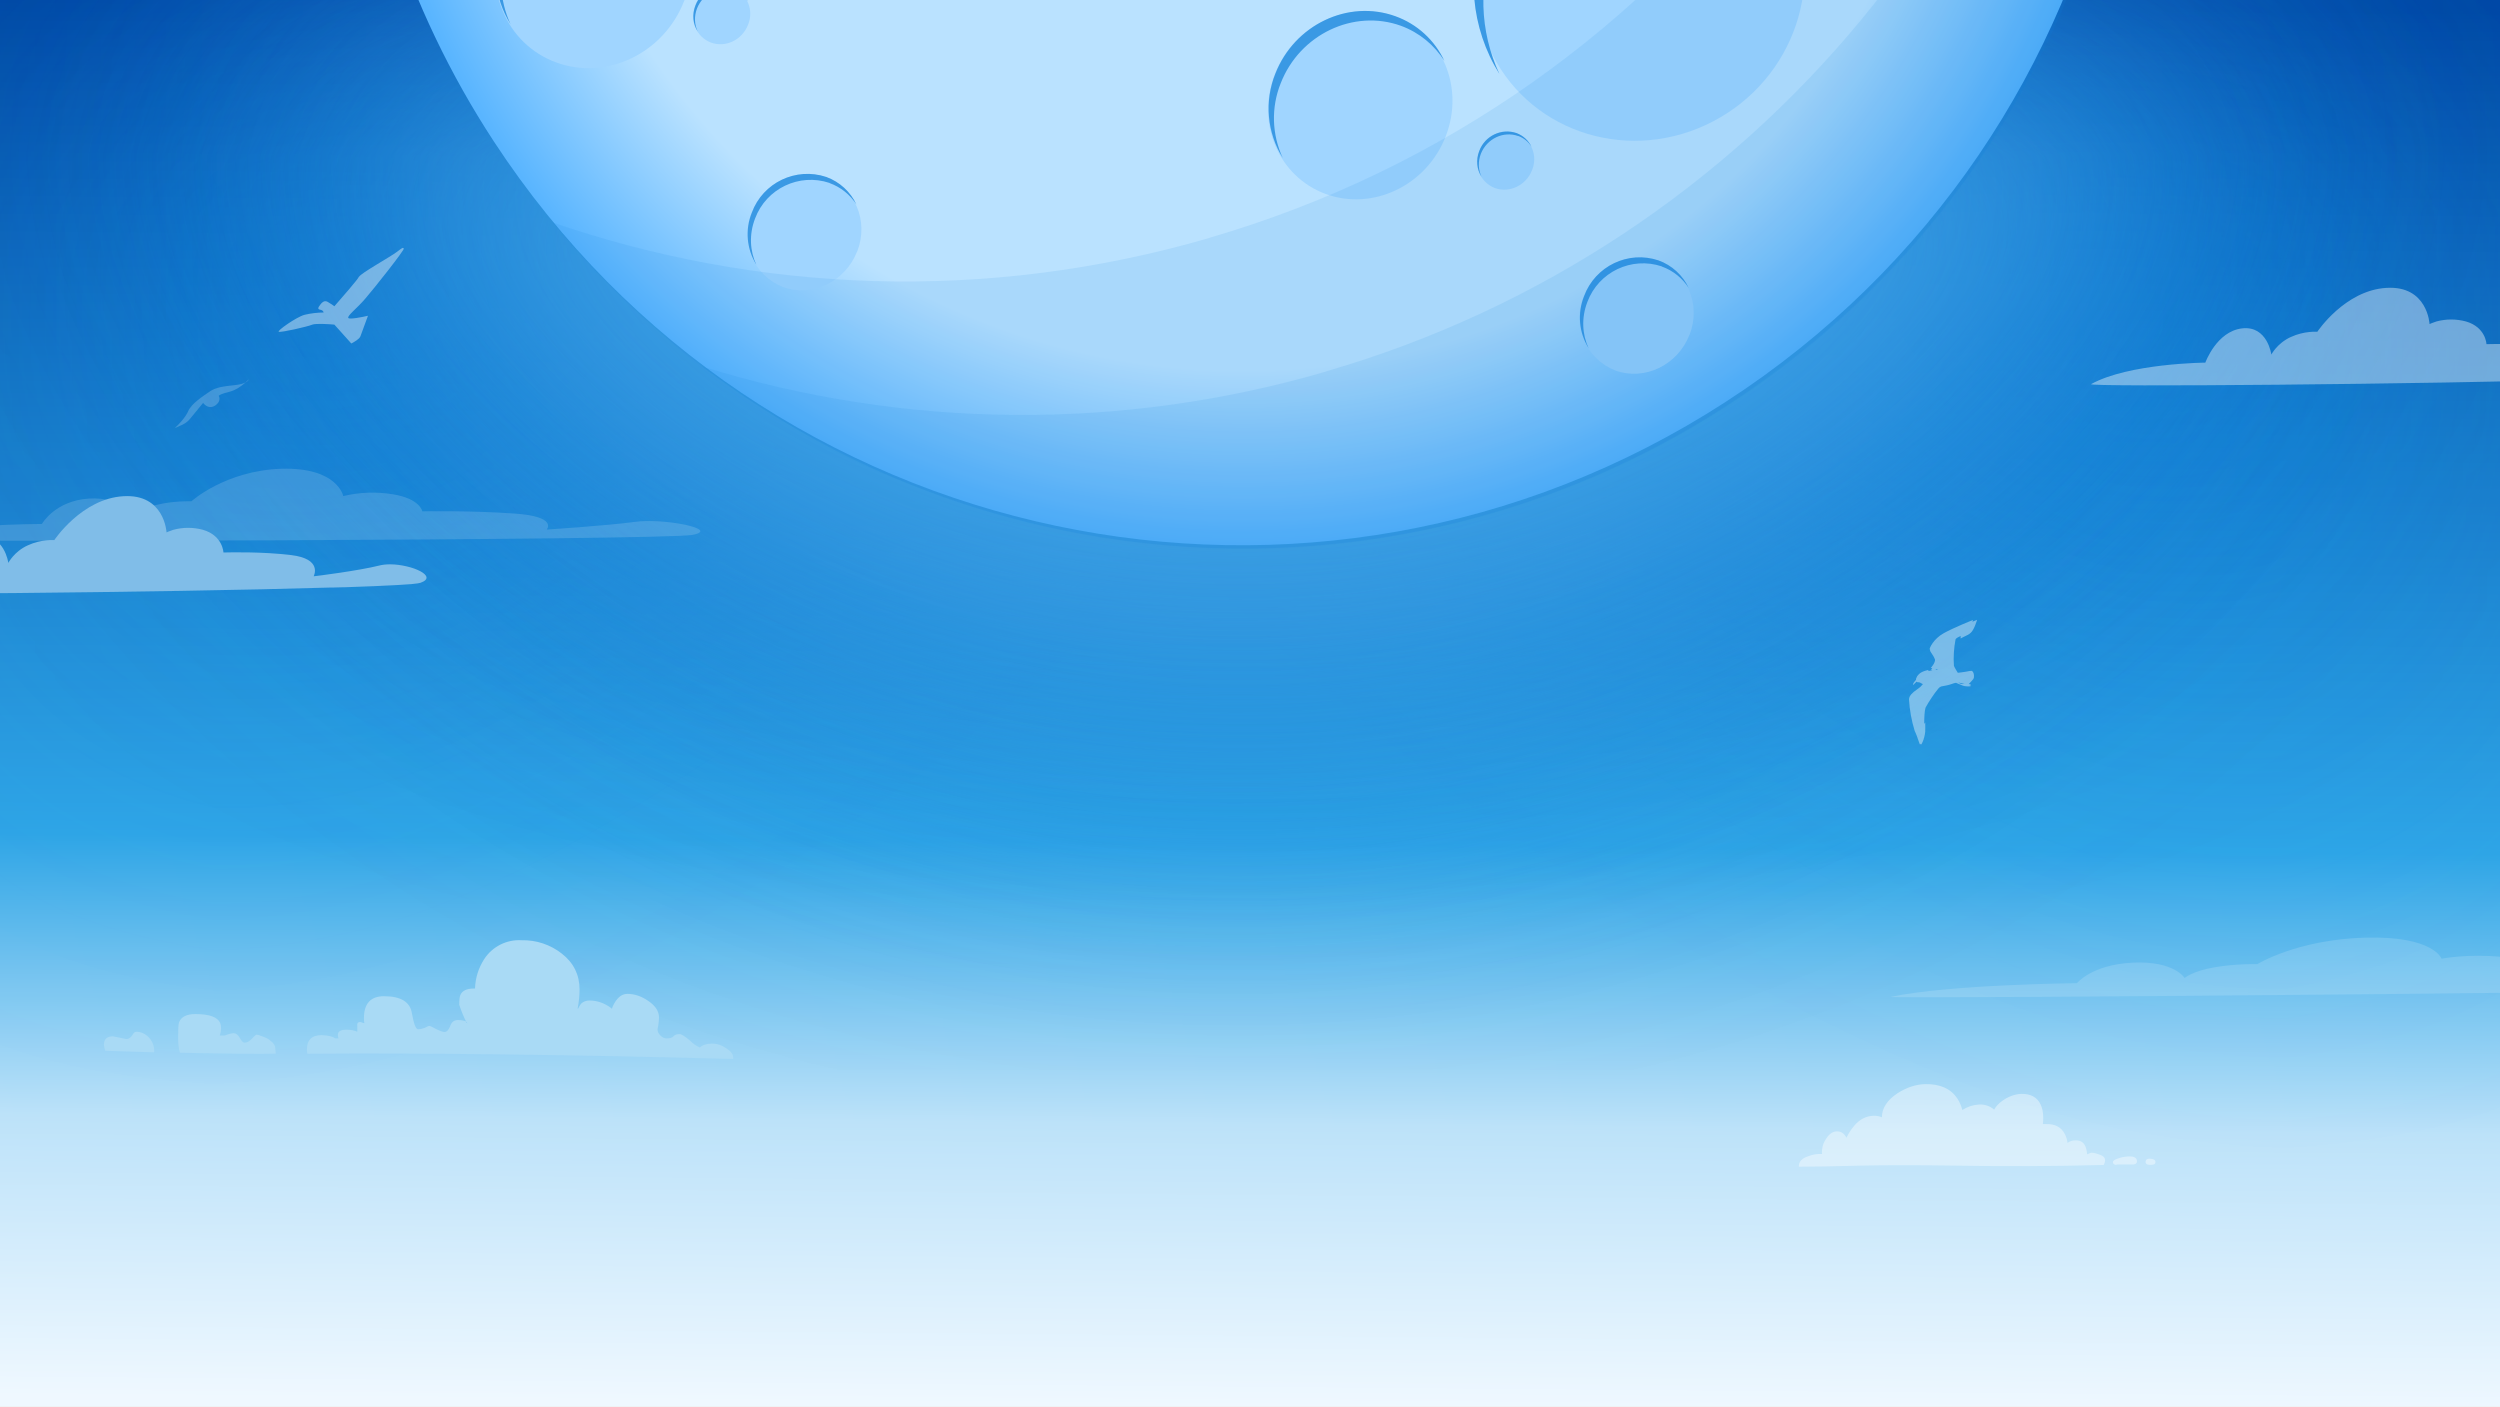
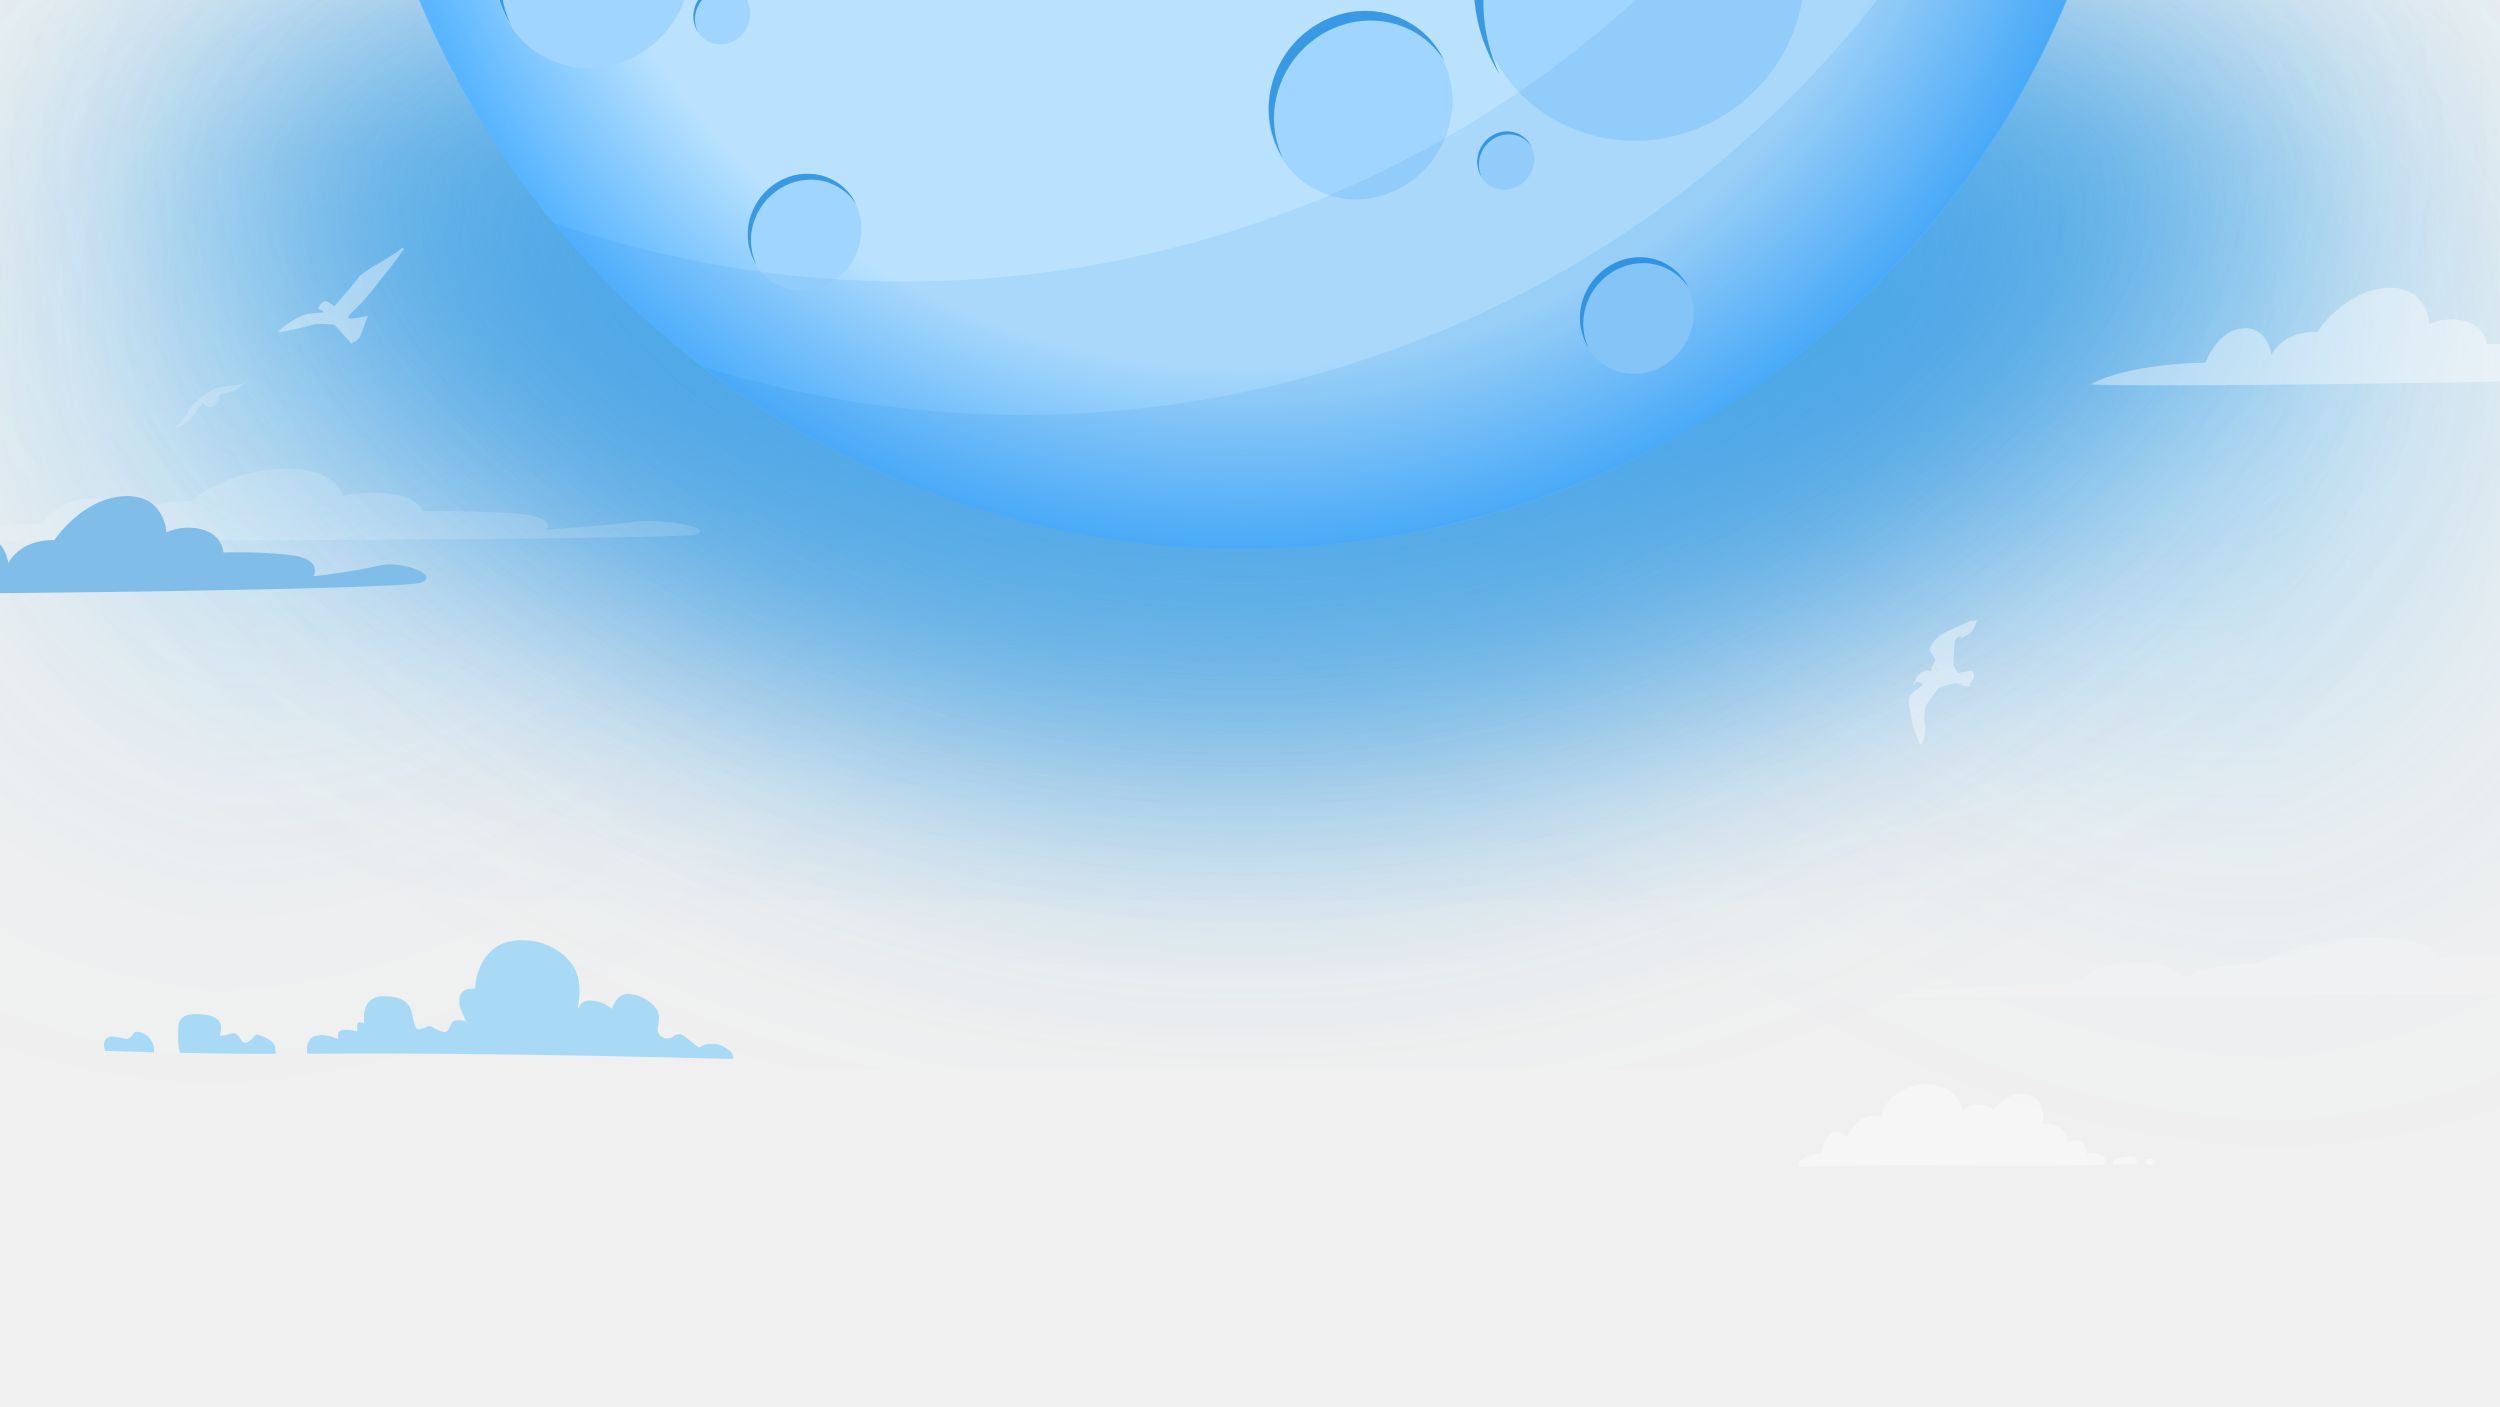
- <svg xmlns="http://www.w3.org/2000/svg" fill="none" viewBox="0 0 1920 1080">
-   <path fill="url(#a)" d="M0 0h1920v1080H0z" />
-   <g filter="url(#b)" opacity=".3">
-     <ellipse cx="802.5" cy="372.1" fill="#00A3FF" rx="802.5" ry="372.1" transform="scale(1 -1) rotate(34.1 1132.5 -815.6)" />
+ <svg xmlns="http://www.w3.org/2000/svg" width="1920" height="1080" viewBox="0 0 1920 1080" fill="none">
+   <g opacity="0.3" filter="url(#filter0_f_6159_67070)">
+     <ellipse cx="802.479" cy="372.11" rx="802.479" ry="372.11" transform="matrix(0.827871 -0.560919 -0.560919 -0.827871 -262.553 775.603)" fill="#00A3FF" />
  </g>
-   <g filter="url(#c)" opacity=".3">
-     <ellipse cx="1637.3" cy="38.3" fill="#00A3FF" rx="765.2" ry="372.1" transform="rotate(-145.9 1637.3 38.3)" />
+   <g opacity="0.3" filter="url(#filter1_f_6159_67070)">
+     <ellipse cx="1637.25" cy="38.301" rx="765.249" ry="372.11" transform="rotate(-145.881 1637.25 38.3007)" fill="#00A3FF" />
  </g>
-   <g filter="url(#d)">
-     <ellipse cx="959" cy="181" fill="#1E76E2" rx="643" ry="160" transform="rotate(180 959 181)" />
+   <g filter="url(#filter2_f_6159_67070)">
+     <ellipse cx="959" cy="180.999" rx="643" ry="160" transform="rotate(180 959 180.999)" fill="#1E76E2" />
  </g>
-   <g filter="url(#e)" opacity=".8">
-     <path fill="#0284D8" d="M1653-716A831.9 831.9 0 1 0 256.4 188 831.9 831.9 0 0 0 1653-716Z" />
+   <g opacity="0.8" filter="url(#filter3_f_6159_67070)">
+     <path d="M1652.95 -716.085C1403.26 -1101.73 888.223 -1211.96 502.574 -962.273C116.925 -712.589 6.703 -197.55 256.387 188.099C506.07 573.748 1021.11 683.97 1406.76 434.287C1792.41 184.603 1902.63 -330.436 1652.95 -716.085Z" fill="#0284D8" />
  </g>
-   <g filter="url(#f)" opacity=".4">
-     <path fill="#B0E0FF" d="M1584.5-671.8A750.3 750.3 0 1 0 324.8 143.8a750.3 750.3 0 0 0 1259.7-815.6Z" />
+   <g opacity="0.4" filter="url(#filter4_f_6159_67070)">
+     <path d="M1584.51 -671.776C1359.3 -1019.63 894.736 -1119.05 546.884 -893.835C199.032 -668.623 99.612 -204.062 324.825 143.79C550.037 491.642 1014.6 591.061 1362.45 365.849C1710.3 140.637 1809.72 -323.924 1584.51 -671.776Z" fill="#B0E0FF" />
  </g>
-   <path fill="url(#g)" d="M1530.1-636.5a685.5 685.5 0 1 0-1150.9 745 685.5 685.5 0 0 0 1150.9-745Z" />
-   <path fill="#A0D5FF" d="M1315.7 93.2c-62.6 32.7-138.4 9.9-169.4-51-31-60.8-5.3-136.6 57.2-169.3 62.5-32.7 138.3-9.9 169.3 51 31 60.8 5.4 136.6-57.1 169.3Z" />
-   <path fill="#3A99E4" d="M1316.2-127.5c-66-24-141 12-167.6 80a131.2 131.2 0 0 0 3 104.4A130.5 130.5 0 0 1 1141.2-61c26.6-68.2 101.7-104 167.6-80.1a120.4 120.4 0 0 1 68.1 62.4 120.1 120.1 0 0 0-60.7-48.9Z" />
-   <path fill="#A0D5FF" d="M525.4.8C509.8 41 466 62 427.3 48c-38.6-14-57.2-58-41.6-98.1 15.6-40.1 59.5-61.2 98.1-47.1 38.6 14 57.2 58 41.6 98.1Z" />
-   <path fill="#3A99E4" d="M488.7-89.6c-38.7-14-82.7 7-98.3 47-8.2 21-6.8 43 1.7 61.2a76.6 76.6 0 0 1-6-69c15.6-40 59.5-61.1 98.2-47a70.7 70.7 0 0 1 40 36.5 70.8 70.8 0 0 0-35.6-28.7Z" />
-   <path fill="#A0D5FF" d="M1176.6 130.7a21.6 21.6 0 0 0-12-28.5c-11.3-4.1-24 2-28.6 13.7a21.6 21.6 0 0 0 12 28.5c11.3 4.1 24-2 28.6-13.7Z" />
-   <path fill="#3A99E4" d="M1166 104.5c-11.3-4.1-24.1 2-28.7 13.6-2.3 6.1-2 12.5.6 17.8-3.7-5.7-4.5-13-1.8-20a22.8 22.8 0 0 1 28.6-13.7c5.3 2 9.3 5.9 11.6 10.6a20.6 20.6 0 0 0-10.3-8.4Z" />
-   <path fill="#A0D5FF" d="M574.5 19a21.6 21.6 0 0 0-12-28.5c-11.3-4.1-24 2-28.6 13.7A21.6 21.6 0 0 0 546 32.7c11.3 4.1 24-2 28.5-13.7Z" />
-   <path fill="#3A99E4" d="M564-7.2c-11.3-4-24.1 2-28.7 13.7-2.3 6-2 12.5.6 17.7-3.7-5.6-4.5-13-1.8-20a22.8 22.8 0 0 1 28.6-13.7c5.3 2 9.3 5.9 11.6 10.6A20.7 20.7 0 0 0 564-7.3v.1Z" />
-   <path fill="#A0D5FF" d="M658.4 193c9-23.3-1.8-48.8-24.2-57a45.5 45.5 0 0 0-57 27.4 43.2 43.2 0 0 0 24.1 57c22.4 8.2 48-4 57-27.4Z" />
-   <path fill="#3A99E4" d="M637.1 140.5a45.6 45.6 0 0 0-57.2 27.3c-4.7 12.2-4 25 1 35.6a44.3 44.3 0 0 1-3.5-40.1 45.6 45.6 0 0 1 57.2-27.4 41 41 0 0 1 23.2 21.3 40.8 40.8 0 0 0-20.7-16.6v-.1Z" />
-   <path fill="#A0D5FF" d="M1297.6 257.1c9-23.2-1.8-48.8-24.2-57-22.5-8.2-48 4-57.1 27.4a43.3 43.3 0 0 0 24.2 57c22.4 8.2 48-4 57-27.4Z" />
-   <path fill="#3A99E4" d="M1276.3 204.6a45.6 45.6 0 0 0-57.2 27.3c-4.7 12.2-4 25 1 35.6a44.3 44.3 0 0 1-3.5-40.1 45.6 45.6 0 0 1 57.2-27.4 41 41 0 0 1 23.2 21.3 40.8 40.8 0 0 0-20.7-16.6v-.1Z" />
-   <path fill="#A0D5FF" d="M1110.3 104.7c-14.6 37.7-55.9 57.5-92.1 44.3-36.3-13.3-53.8-54.5-39.1-92.2 14.7-37.6 55.9-57.4 92.1-44.2 36.3 13.2 53.8 54.5 39.1 92.1Z" />
-   <path fill="#3A99E4" d="M1075.9 19.8c-36.3-13.1-77.7 6.6-92.3 44.1a72.1 72.1 0 0 0 1.6 57.5 71.8 71.8 0 0 1-5.7-64.9c14.7-37.5 56-57.2 92.3-44a66.2 66.2 0 0 1 37.5 34.3c-7.6-12-19-21.7-33.4-27Z" />
-   <path fill="#0D7CD8" d="M928.6 182.8c-172 50-347 42.1-504.3-12a685.6 685.6 0 0 0 1106.5-805.9 835.7 835.7 0 0 1-602.2 817.8v.1Z" opacity=".1" />
-   <path fill="#0D7CD8" d="M1018.5 285.3a831 831 0 0 1-479-3.8 685.4 685.4 0 0 0 1077.8-720.3 835.6 835.6 0 0 1-598.8 724Z" opacity=".1" />
-   <g fill="#fff" opacity=".3">
-     <path d="M-86.1 414.3c-7.1 2.2 595.7.7 617.9-3.5 22.2-4.2-22-13.1-44.2-10-22.2 3-67.7 5.9-67.7 5.9s8.8-10-24.8-12.3c-33.6-2.4-70.8-1.7-70.8-1.7s-1.5-9.7-22.7-13.1a96 96 0 0 0-38 1.4s-4.2-22.2-47.4-21c-43.2 1.4-69.2 25-69.2 25s-13.5-.6-27.4 2.9c-14 3.5-19.1 10-19.1 10s-6-16.7-32.2-15c-26.2 1.7-36.1 19.5-36.1 19.5s-80.5.2-118.3 11.9ZM1452 765.6c-8.4 1.8 722.8-4.4 749.6-8 26.8-3.4-27.2-10.1-54-7.5-26.8 2.6-82 5.3-82 5.3s10.3-8-30.5-9.5c-40.8-1.6-86-.8-86-.8s-2.2-7.7-28-10.2c-25.8-2.6-46 1.4-46 1.4s-6.1-17.6-58.4-16.2c-52.3 1.4-83 20.3-83 20.3s-16.3-.4-33.1 2.5-22.8 8.2-22.8 8.2-8-13.3-39.7-11.8c-31.7 1.5-43 15.8-43 15.8s-97.7.9-143 10.5Z" opacity=".5" />
+   <path d="M1530.1 -636.545C1324.34 -954.345 899.916 -1045.17 582.117 -839.42C264.318 -633.665 173.488 -209.24 379.243 108.559C584.998 426.358 1009.42 517.188 1327.22 311.433C1645.02 105.678 1735.85 -318.746 1530.1 -636.545Z" fill="url(#paint0_radial_6159_67070)" />
+   <path d="M1315.68 93.201C1253.14 125.895 1177.32 103.089 1146.35 42.261C1115.37 -18.566 1140.95 -94.38 1203.5 -127.074C1266.04 -159.768 1341.85 -136.961 1372.83 -76.134C1403.81 -15.307 1378.22 60.507 1315.68 93.201Z" fill="#A0D5FF" />
+   <path d="M1316.18 -127.5C1250.24 -151.429 1175.23 -115.514 1148.6 -47.406C1134.61 -11.605 1136.86 25.837 1151.57 56.889C1130.45 23.599 1125.1 -19.755 1141.19 -60.914C1167.85 -129.099 1242.9 -164.91 1308.77 -141.008C1340.09 -129.643 1363.63 -106.733 1376.9 -78.595C1362.99 -100.491 1342.31 -118.015 1316.18 -127.5Z" fill="#3A99E4" />
+   <path d="M525.435 0.806C509.828 40.912 465.892 62.001 427.301 47.909C388.711 33.818 370.079 -10.118 385.686 -50.224C401.293 -90.33 445.229 -111.418 483.819 -97.327C522.41 -83.235 541.042 -39.3 525.435 0.806Z" fill="#A0D5FF" />
+   <path d="M488.7 -89.588C450.023 -103.624 406.046 -82.605 390.412 -42.61C382.215 -21.641 383.55 0.392 392.133 18.582C379.765 -0.893 376.622 -26.42 386.033 -50.495C401.667 -90.49 445.644 -111.509 484.322 -97.473C502.722 -90.795 516.511 -77.367 524.303 -60.883C516.107 -73.7 504.021 -84.028 488.7 -89.588Z" fill="#3A99E4" />
+   <path d="M1176.62 130.739C1181.17 119.052 1175.77 106.311 1164.52 102.205C1153.28 98.098 1140.54 104.214 1135.99 115.901C1131.44 127.588 1136.84 140.329 1148.09 144.435C1159.33 148.542 1172.08 142.427 1176.62 130.739Z" fill="#A0D5FF" />
+   <path d="M1165.93 104.484C1154.67 100.396 1141.9 106.495 1137.35 118.144C1134.98 124.202 1135.38 130.642 1137.87 135.892C1134.25 130.234 1133.38 122.822 1136.11 115.832C1140.66 104.183 1153.43 98.084 1164.69 102.172C1170.02 104.107 1174.05 108.053 1176.32 112.779C1173.92 109.067 1170.47 106.042 1165.96 104.407L1165.93 104.484Z" fill="#3A99E4" />
+   <path d="M574.545 19.028C579.093 7.341 573.69 -5.399 562.444 -9.506C551.199 -13.613 538.458 -7.497 533.91 4.19C529.362 15.878 534.765 28.618 546.011 32.725C557.257 36.831 569.997 30.716 574.545 19.028Z" fill="#A0D5FF" />
+   <path d="M563.925 -7.194C552.659 -11.283 539.899 -5.183 535.345 6.466C532.977 12.523 533.376 18.964 535.868 24.214C532.249 18.555 531.373 11.143 534.105 4.153C538.659 -7.496 551.419 -13.595 562.685 -9.507C568.017 -7.571 572.049 -3.625 574.318 1.1C571.91 -2.612 568.461 -5.637 563.955 -7.272L563.925 -7.194Z" fill="#3A99E4" />
+   <path d="M658.385 193.043C667.451 169.746 656.601 144.16 634.184 135.974C611.767 127.789 586.181 140.07 577.115 163.367C568.049 186.664 578.899 212.25 601.316 220.436C623.733 228.621 649.319 216.34 658.385 193.043Z" fill="#A0D5FF" />
+   <path d="M637.101 140.488C614.645 132.338 589.018 144.587 579.942 167.808C575.176 180.001 575.927 192.777 580.958 203.382C573.719 192.064 571.967 177.24 577.431 163.261C586.508 140.04 612.135 127.792 634.59 135.941C645.255 139.811 653.273 147.599 657.826 157.232C653.115 149.758 646.007 143.809 637.145 140.593L637.101 140.488Z" fill="#3A99E4" />
+   <path d="M1297.57 257.148C1306.64 233.851 1295.79 208.265 1273.37 200.08C1250.95 191.894 1225.37 204.175 1216.3 227.472C1207.23 250.769 1218.09 276.355 1240.5 284.541C1262.92 292.726 1288.5 280.445 1297.57 257.148Z" fill="#A0D5FF" />
+   <path d="M1276.29 204.593C1253.83 196.444 1228.2 208.693 1219.13 231.913C1214.36 244.106 1215.11 256.883 1220.14 267.487C1212.9 256.17 1211.15 241.346 1216.62 227.367C1225.69 204.146 1251.32 191.897 1273.78 200.047C1284.44 203.917 1292.46 211.704 1297.01 221.338C1292.3 213.864 1285.19 207.915 1276.33 204.698L1276.29 204.593Z" fill="#3A99E4" />
+   <path d="M1110.3 104.739C1095.65 142.392 1054.4 162.191 1018.17 148.961C981.942 135.731 964.45 94.483 979.102 56.83C993.755 19.177 1035 -0.622 1071.23 12.608C1107.46 25.837 1124.96 67.086 1110.3 104.739Z" fill="#A0D5FF" />
+   <path d="M1075.86 19.839C1039.58 6.675 998.241 26.434 983.578 63.944C975.868 83.669 977.088 104.241 985.223 121.382C973.602 103.065 970.665 79.209 979.529 56.533C994.192 19.023 1035.53 -0.735 1071.81 12.428C1089.08 18.697 1102 31.278 1109.31 46.79C1101.69 34.711 1090.28 25.072 1075.86 19.839Z" fill="#3A99E4" />
+   <path opacity="0.1" d="M928.592 182.805C756.684 232.795 581.642 224.946 424.33 170.794C593.12 376.238 874.068 472.969 1145.56 394.039C1509.14 288.382 1718.19 -92.016 1612.46 -455.576C1593.53 -520.716 1565.63 -580.792 1530.8 -635.078C1537.91 -266.883 1299.11 75.016 928.57 182.729L928.592 182.805Z" fill="#0D7CD8" />
+   <path opacity="0.1" d="M1018.54 285.289C855.729 332.59 690.155 328.092 539.471 281.457C706.416 408.4 929.202 457.409 1146.02 394.307C1504.08 290.201 1712.06 -80.322 1617.3 -438.814C1586.13 -107.595 1357.37 186.702 1018.52 285.213L1018.54 285.289Z" fill="#0D7CD8" />
+   <g opacity="0.3">
+     <path opacity="0.5" d="M-86.127 414.255C-93.227 416.455 509.573 414.955 531.773 410.755C553.973 406.555 509.773 397.655 487.573 400.755C465.373 403.855 419.873 406.655 419.873 406.655C419.873 406.655 428.673 396.755 395.073 394.355C361.473 391.955 324.273 392.655 324.273 392.655C324.273 392.655 322.773 382.955 301.573 379.555C280.373 376.155 263.673 380.955 263.673 380.955C263.673 380.955 259.373 358.755 216.173 360.055C172.973 361.355 146.973 384.955 146.973 384.955C146.973 384.955 133.473 384.355 119.573 387.855C105.673 391.355 100.473 397.955 100.473 397.955C100.473 397.955 94.473 381.155 68.273 382.855C42.073 384.555 32.173 402.355 32.173 402.355C32.173 402.355 -48.327 402.555 -86.127 414.255Z" fill="white" />
+     <path opacity="0.5" d="M1452.07 765.579C1443.57 767.379 2174.77 761.179 2201.57 757.679C2228.37 754.179 2174.37 747.479 2147.57 750.079C2120.77 752.679 2065.67 755.379 2065.67 755.379C2065.67 755.379 2075.87 747.479 2035.07 745.879C1994.27 744.279 1949.17 745.079 1949.17 745.079C1949.17 745.079 1946.87 737.379 1921.07 734.879C1895.27 732.279 1875.17 736.279 1875.17 736.279C1875.17 736.279 1868.97 718.679 1816.67 720.079C1764.37 721.479 1733.77 740.379 1733.77 740.379C1733.77 740.379 1717.37 739.979 1700.57 742.879C1683.77 745.779 1677.77 751.079 1677.77 751.079C1677.77 751.079 1669.77 737.779 1638.07 739.279C1606.37 740.779 1595.07 755.079 1595.07 755.079C1595.07 755.079 1497.37 755.979 1452.07 765.579Z" fill="white" />
  </g>
-   <path fill="#80BDE8" d="M94.7 381.1c31.7-2 33.2 27.7 33.2 27.8 0 0 2-1 5.2-2a43.5 43.5 0 0 1 22.8 0c15.1 4.4 15.7 17.1 15.7 17.4h.7c4.3-.1 29-.7 51.3 2 24 2.9 17.6 15.6 17.3 16.3 3-.3 34.4-4.3 50.1-8.2 2.6-.7 5.6-1 8.7-1h.2c16.6.2 37 9.3 23 14.2-3.5 1.2-25.3 2.3-57.8 3.4h-1l-7.4.2h-1.9c-128.1 3.9-391 6.2-386.8 3.8 28.8-16 87.6-16.5 87.7-16.5 0 0 8.6-24 28.2-26.3 19.5-2.3 22.5 20.1 22.5 20.1s4.5-8.8 15-13.5c10.4-4.8 20.2-4 20.3-4 0 0 21.1-31.8 53-33.7Z" />
-   <path fill="#fff" d="M1622.7 892.4c0 1.2.7 2 2.2 2.2l1.3-.3h12.5c1.7-.3 2.5-1.1 2.5-2.4 0-3.2-3-4.4-9.3-3.5-2.3.3-4.5 1-6.4 1.7-1.9.8-2.8 1.6-2.8 2.3m-53.5-33.7c0-4.1-.6-7.6-2-10.4-2.6-5.6-7.5-8.3-14.8-8.2-5 .2-10 2-14.7 5.4-2.8 2-4.8 4.2-6.2 6.7a16 16 0 0 0-11.8-3.9 25.2 25.2 0 0 0-12.6 4.2c-.8-3-2-6-3.9-8.9-5-7.5-13.2-11.2-24.7-11-7.2.2-14.3 2.6-21.2 7-7.9 5.3-12 11.4-12 18.5a15 15 0 0 0-6.5-1.2c-5.6.2-10.5 2.7-14.7 7.6-2.5 3-4.5 6-6 9.3-1.9-3.5-4.4-5.1-7.7-4.9-3.2.2-6 2.3-8.4 6.4a17.7 17.7 0 0 0-2.7 11 24 24 0 0 0-10.6 1.7c-5 1.6-7.3 4.3-7.2 8 11.8 0 27.5-.3 47.3-.8 19.8-.4 44.2-.4 73.3 0a2577.8 2577.8 0 0 0 113.5-.5c2.1-3.8 1.3-6.4-2.7-7.8-4-1.5-6.5-2-7.8-1.3l-1.8.8a1 1 0 0 1-.4 0v-.2c-.2-2.2-.6-4.1-1.3-5.7-1.3-3.2-3.8-4.8-7.6-4.7-2.6 0-4.6.7-6.1 2-.4-2.7-1.1-5-2.2-7-2.7-5.2-7.5-7.7-14.3-7.5h-2.5c.2-1.2.3-2.8.3-4.6m85.7 35c.3-.2.5-.7.5-1.3 0-1.5-1.3-2.3-3.8-2.5-2.5-.2-3.8.6-3.8 2.5 0 .5.1.9.4 1.2.5.7 1.6 1 3.4 1 1.8 0 2.8-.3 3.3-.8ZM1832.7 221.1c31.7-2 33.2 27.7 33.2 27.8 0 0 2-1 5.2-2a43.4 43.4 0 0 1 22.8 0c15.1 4.4 15.7 17.1 15.7 17.4h.7c4.3-.1 29-.7 51.3 2 24 2.9 17.7 15.6 17.3 16.3a573 573 0 0 0 50.1-8.2c2.6-.7 5.6-1 8.7-1h.2c16.6.2 37 9.3 23 14.2-3.5 1.2-25.4 2.3-57.8 3.4h-1l-7.4.2h-1.9c-128.1 3.9-391 6.2-386.8 3.8 28.8-16 87.6-16.5 87.7-16.5 0 0 8.6-24 28.2-26.3 19.5-2.3 22.5 20.1 22.5 20.1s4.5-8.8 15-13.5c10.4-4.8 20.2-4 20.3-4 0 0 21.1-31.8 53-33.7ZM275.7 212.5c-1 2.2-13 16-18.9 22.7-.7-.5-2.7-2-5.2-3.4-3-1.7-5.1 1.4-6.5 3.4-1.4 2.1-.3 2.5 1.4 2.8 1.4.3 2 1.5 2 2a65 65 0 0 0-14.7 1.8c-6.2 1.7-21.4 12.4-19.7 13 1.8.7 22.4-4 25.8-5.5 2.8-1 12.4-.4 16.9 0l13 14.5c2-1 6.1-3.3 7-5.5l5.8-15.8c-4.7 1.1-14.3 3-15.1 1.7-1-1.7 6.5-7.2 13-14.8 6.6-7.6 30.3-37.5 29.6-38.5-.7-1-1-.7-5.5 2.7-4.5 3.5-27.5 16.2-28.9 19Z" opacity=".4" />
-   <path fill="#fff" d="M144.4 316c2.8-6.3 11.3-11.5 16.2-15 5-3.6 11-4.3 20.4-5.3 3.6-.4 6-1.2 7.5-2 1-.8 1.8-1.6 2.4-2.3 0 .6-.7 1.5-2.4 2.4-3 2.7-7.7 6-12.4 7.1-6.2 1.5-8 2.7-8.1 3.2.8 1.3 1.4 4.6-2.8 7.4-4.2 2.8-7.9-.2-9.2-2.1l-9.5 11.6c-3.7 5-8.9 6.1-12.3 7.8 2.7-2.4 8-7.9 10.2-12.7Z" opacity=".2" />
-   <path fill="#fff" fill-rule="evenodd" d="M1482.8 513s3.5-3.7 3.3-6.4c-.6-1.8-2-4-3-5.4-.4-.7-.8-1.2-.8-1.5v-.6l-.3-.5c-.3-.8 3-8 10.8-12.3 7.7-4.3 22.5-10.2 22.5-10.2l-.5 1.4 3.6-1.5s-2.2 7.8-4.9 10c-1.2 1.2-3 2-4.7 2.8-1.1.6-2.2 1-3 1.6a8 8 0 0 1 0-2c-1.7.8-3.3 1.6-3.9 2.5a78 78 0 0 0-1.3 20.4c.5 1.5 2.3 4.2 3 5.4 1.6-.1 3.9-.5 5.9-.8 2.3-.4 4.3-.8 4.8-.7.7.2 1.6 1.7 1.7 3.3v1a3 3 0 0 1-.5 2c-.9 1.1-2.4 2.8-3.6 3.9h.7l.1.1h.1c.8.3 1.2.4.6.6l-1.1.2c.2 0 1.3 0 1.3.4 0 .3-.3.3-.6.4h-.5c-.5.2-3.7 0-5-.5l-3.4-1.4-1.9-.8c-.8.1-2 .4-3.6 1-1.8.7-4.8 1.3-7.8 1.8-.8.3-1.5.8-2 1.4a101.6 101.6 0 0 0-10 14.9c-.8 2.8-1 7.7-1 12.5l.8-1.2v5c.3 5.7-2.9 12.5-3.3 12l-.3-.6c-.2.4-.4.6-.5.5-.2-.2-.5-1.2-1-2.6-.8-2.4-2-5.8-3-7.7a102.8 102.8 0 0 1-4.4-24.4c.3-3 2.6-5 6.3-7.6 2.3-1.5 3.6-3 4.4-4l-1-.5-1.3-.7-.7-.2c-.7 0-1.6 0-2-.5-.5.7-1.1 1.3-1.4 1.5a1.7 1.7 0 0 1-.3.3c-.1.1-.3.3-.3.5 0 .4-.4.5-.5-.5 0-.8 1.6-2.5 2.2-3.2v-.1s-.2-.8.8-2.4v-.2l1.4-1.6c1.2-1.3 3.3-2.2 5.4-2.8l2-.5-.2.9 3.2-.7-1.1-.3 1-1.1-1.2-.4Zm21.2 11.3c1 .4 1.9.9 2.4 1h2.3l-1.9-.5-2.2-.5h-.6Zm-17-10.3 1.7.5h-2.2l.4-.5Z" clip-rule="evenodd" opacity=".4" />
-   <path fill="#A9DAF5" d="m469 774 1 .7.4-1.4c3-6.7 6.8-10 11.4-10 5.7 0 11 1.9 16.2 5.5 5.4 3.7 8.1 7.9 8.1 12.5 0 2.2-.3 5.3-1.1 9.2 0 1.7.7 3.3 2.2 4.8 1.5 1.5 3 2.2 4.8 2.2 2.5 0 4.2-.5 5.1-1.5 1-1.2 2.6-1.8 4.8-1.8 1.5 0 4.2 1.7 8.1 5.1a27 27 0 0 0 7.4 5.2c2.2-2 5.4-3 9.5-3 4 0 7.7 1.3 11 3.7 3.5 2.2 5.2 4.5 5.2 7v1.1c-129-3.4-238-4.7-327-4-.2-1-.4-2-.4-3.3 0-7.4 3.8-11 11.4-11 5 .2 8.4 1 10.3 2.5h2.6a6.5 6.5 0 0 1-.4-3.7c.5-2 2.6-3 6.3-3 3.7 0 6.5.6 8.5 1.6v-4.5c-.3-2 .5-3 2.2-3 .5 0 1.3.3 2.5.8h.8c-.3-.6-.4-1.8-.4-3.7 0-11.2 5.1-16.9 15.4-16.9 12.8 0 20 4.3 21.4 12.9 1.5 8.3 3 12.5 4.8 12.5 1.4 0 3.2-.4 5.1-1.1 2-1 3-1.5 3.3-1.5.8 0 2.6.8 5.6 2.5 3.1 1.5 5.2 2.2 6.2 2.2 1.7 0 3.2-1.4 4.4-4.4 1-3.2 3-4.8 6-4.8 2.6 0 4.7.4 6.2 1.1v.8l1.1.7-1.1-1.5a98.5 98.5 0 0 1-5.2-12.8c0-3.7.3-6.2.8-7.4 1.4-3.4 4.9-5.1 10.3-5.1h1c.3-8.3 2.7-15.7 7-22.5a32 32 0 0 1 28.8-14.6 48 48 0 0 1 30.9 10.3c9 7 13.6 16.2 13.6 27.5 0 4.7-.5 9.6-1.5 14.7h.4c.7-1.5 1.5-2.7 2.2-3.7a9 9 0 0 1 6.6-2.5c5.6 0 11 1.8 16.2 5.5m-332.2 22.5c0-6 .2-9.9.7-11.3 1.7-4.2 5.9-6.3 12.5-6.3 10.8 0 17.2 2.3 19.1 7 1 2.4.9 5.6-.3 9.5h3.7c3.1-1.2 5.5-1.8 7-1.8 1.7 0 3.3 1.2 4.7 3.7 1.3 2.4 2.5 3.6 3.7 3.6 1.7 0 3.6-1 5.5-3 2-2.1 3.2-3.2 3.7-3.2.7 0 2.3.5 4.8 1.5 2.7 1 4.7 2 5.9 3.3 2.4 1.7 3.6 3.6 3.6 5.8l.4 4c-10.8.4-35.3.1-73.6-.7-1-2.9-1.4-7-1.4-12m-32-4.1c3 0 5.8 1 8.4 3.3a15 15 0 0 1 5.2 12.5L80.9 807a16 16 0 0 1-1.1-4.5c0-4.4 2.3-6.6 7-6.6A361 361 0 0 0 97 798c1.7 0 3.1-.9 4.4-2.6 1-2 2-3 3.3-3Z" />
+   <path d="M94.656 381.102C126.431 379.047 127.888 408.791 127.892 408.886C127.925 408.869 129.865 407.871 133.121 406.922C133.123 406.89 133.126 406.859 133.128 406.827C135.765 406.102 139.116 405.43 142.977 405.281C146.855 405.105 151.252 405.457 155.89 406.828C171.02 411.303 171.59 424.02 171.601 424.317C171.749 424.313 171.975 424.307 172.276 424.3C176.627 424.167 201.26 423.577 223.57 426.38C247.506 429.187 241.247 441.95 240.906 442.612C243.808 442.254 275.3 438.331 291.048 434.406C293.628 433.731 296.583 433.447 299.668 433.472H299.87C316.527 433.604 336.981 442.716 322.875 447.578C319.405 448.774 297.555 449.923 265.15 450.97C264.788 450.982 264.424 450.993 264.058 451.005C261.673 451.081 259.233 451.157 256.739 451.233C256.108 451.252 255.473 451.27 254.835 451.289C126.664 455.096 -136.144 457.368 -131.95 454.988C-103.155 438.939 -44.366 438.523 -44.329 438.523C-44.329 438.523 -35.668 414.443 -16.129 412.179C3.409 409.915 6.43 432.349 6.43 432.349C6.43 432.349 10.862 423.498 21.337 418.765C31.785 414.043 41.632 414.851 41.681 414.855C41.681 414.855 62.831 382.954 94.656 381.102Z" fill="#80BDE8" />
+   <path opacity="0.4" d="M1622.67 892.355C1622.67 893.59 1623.41 894.337 1624.91 894.593L1626.18 894.275H1638.72C1640.38 893.982 1641.22 893.187 1641.22 891.915C1641.22 888.674 1638.12 887.499 1631.93 888.392C1629.58 888.735 1627.45 889.31 1625.53 890.117C1623.61 890.924 1622.65 891.67 1622.65 892.355M1569.22 858.733C1569.22 854.599 1568.56 851.125 1567.24 848.312C1564.59 842.722 1559.67 839.995 1552.44 840.129C1547.33 840.264 1542.42 842.05 1537.73 845.499C1534.95 847.505 1532.88 849.743 1531.52 852.213C1528.62 849.486 1524.67 848.19 1519.68 848.312C1516.18 848.349 1512.3 849.547 1508.03 851.895C1507.69 852.103 1507.37 852.324 1507.08 852.531C1506.31 849.425 1505.03 846.453 1503.23 843.64C1498.24 836.093 1490.01 832.436 1478.53 832.644C1471.31 832.815 1464.25 835.164 1457.34 839.677C1449.41 844.875 1445.39 851.015 1445.31 858.084C1443.56 857.277 1441.38 856.898 1438.78 856.935C1433.19 857.057 1428.3 859.601 1424.12 864.542C1421.6 867.478 1419.58 870.548 1418.04 873.752C1416.2 870.303 1413.67 868.676 1410.42 868.896C1407.18 869.068 1404.39 871.196 1402.04 875.293C1399.82 879.085 1398.9 882.729 1399.28 886.228C1397.1 885.799 1393.56 886.399 1388.65 888.013C1383.74 889.628 1381.36 892.294 1381.49 896C1393.27 895.914 1409.05 895.657 1428.85 895.229C1448.6 894.85 1473.02 894.826 1502.07 895.168C1531.09 895.547 1554.02 895.621 1570.87 895.364C1587.72 895.107 1602.63 894.875 1615.61 894.655C1617.74 890.863 1616.85 888.258 1612.92 886.851C1608.99 885.408 1606.39 884.98 1605.11 885.579C1603.91 886.13 1603.3 886.411 1603.25 886.411C1603.07 886.411 1602.95 886.386 1602.87 886.35V886.215C1602.7 884.001 1602.27 882.081 1601.58 880.467C1600.3 877.275 1597.76 875.721 1593.96 875.795C1591.44 875.831 1589.42 876.492 1587.88 877.776C1587.5 875.097 1586.77 872.749 1585.7 870.743C1582.97 865.631 1578.19 863.136 1571.36 863.27C1570.5 863.221 1569.67 863.27 1568.86 863.392C1569.07 862.072 1569.18 860.518 1569.18 858.72M1654.92 893.762C1655.21 893.468 1655.37 892.991 1655.37 892.355C1655.37 890.949 1654.11 890.141 1651.6 889.921C1649.08 889.713 1647.83 890.521 1647.83 892.355C1647.83 892.869 1647.94 893.272 1648.15 893.566C1648.7 894.251 1649.85 894.593 1651.6 894.593C1653.35 894.593 1654.38 894.312 1654.93 893.762H1654.92Z" fill="white" />
+   <path opacity="0.4" d="M1832.66 221.102C1864.43 219.047 1865.89 248.791 1865.89 248.886C1865.93 248.869 1867.86 247.871 1871.12 246.922C1871.12 246.89 1871.13 246.859 1871.13 246.827C1873.76 246.102 1877.12 245.43 1880.98 245.281C1884.85 245.105 1889.25 245.457 1893.89 246.828C1909.02 251.303 1909.59 264.02 1909.6 264.317C1909.75 264.313 1909.98 264.307 1910.28 264.3C1914.63 264.167 1939.26 263.577 1961.57 266.38C1985.51 269.187 1979.25 281.95 1978.91 282.612C1981.81 282.254 2013.3 278.331 2029.05 274.406C2031.63 273.731 2034.58 273.447 2037.67 273.472H2037.87C2054.53 273.604 2074.98 282.716 2060.87 287.578C2057.41 288.774 2035.55 289.923 2003.15 290.97C2002.79 290.982 2002.42 290.993 2002.06 291.005C1999.67 291.081 1997.23 291.157 1994.74 291.233C1994.11 291.252 1993.47 291.27 1992.83 291.289C1864.66 295.096 1601.86 297.368 1606.05 294.988C1634.84 278.939 1693.63 278.523 1693.67 278.523C1693.67 278.523 1702.33 254.443 1721.87 252.179C1741.41 249.915 1744.43 272.349 1744.43 272.349C1744.43 272.349 1748.86 263.498 1759.34 258.765C1769.79 254.043 1779.63 254.851 1779.68 254.855C1779.68 254.855 1800.83 222.954 1832.66 221.102Z" fill="white" />
+   <path opacity="0.4" d="M275.716 212.543C274.615 214.745 262.646 228.595 256.798 235.245C256.11 234.671 254.115 233.181 251.639 231.805C248.543 230.085 246.479 233.181 245.104 235.245C243.728 237.308 244.76 237.652 246.479 237.996C247.855 238.272 248.428 239.487 248.543 240.06C245.677 240.06 238.706 240.404 233.753 241.78C227.561 243.5 212.427 254.163 214.147 254.851C215.867 255.538 236.504 250.723 239.944 249.347C242.696 248.246 252.327 248.889 256.798 249.347L269.869 263.794C271.818 262.876 275.923 260.491 276.748 258.29C277.574 256.089 280.99 246.825 282.595 242.468C277.895 243.614 268.287 245.564 267.461 244.188C266.429 242.468 273.996 236.965 280.532 229.397C287.067 221.83 310.8 191.906 310.112 190.874C309.424 189.842 309.08 190.186 304.609 193.625C300.137 197.065 277.092 209.792 275.716 212.543Z" fill="white" />
+   <path opacity="0.2" d="M144.427 316.079C147.241 309.746 155.686 304.468 160.612 300.95C165.538 297.431 171.519 296.727 181.019 295.672C184.617 295.272 186.991 294.541 188.505 293.77C189.488 292.89 190.297 292.082 190.871 291.45C190.809 292.006 190.188 292.912 188.505 293.77C185.472 296.484 180.769 299.887 176.093 300.95C169.901 302.357 168.118 303.647 168.001 304.116C168.822 305.406 169.408 308.69 165.186 311.505C160.964 314.32 157.328 311.271 156.038 309.394C153.575 312.326 148.227 318.753 146.538 321.005C142.843 325.931 137.619 327.137 134.216 328.796C136.931 326.385 142.27 320.931 144.427 316.079Z" fill="white" />
+   <path opacity="0.4" fill-rule="evenodd" clip-rule="evenodd" d="M1482.77 512.94C1482.77 512.94 1486.29 509.258 1486.1 506.629C1486.1 506.617 1486.09 506.604 1486.09 506.591C1485.48 504.802 1484.1 502.663 1483.17 501.225L1483.17 501.224C1482.7 500.509 1482.35 499.967 1482.27 499.728C1482.23 499.623 1482.25 499.416 1482.32 499.125C1482.18 498.899 1482.09 498.727 1482.05 498.622C1481.75 497.796 1485.04 490.577 1492.77 486.271C1500.51 481.965 1515.26 476.118 1515.26 476.118C1515.26 476.118 1515.1 476.66 1514.81 477.496C1517.01 476.573 1518.43 476 1518.43 476C1518.43 476 1516.16 483.821 1513.53 486.083C1512.27 487.197 1510.46 488.043 1508.78 488.828C1507.66 489.35 1506.6 489.845 1505.79 490.373C1505.73 489.594 1505.76 488.967 1505.85 488.431C1504.12 489.236 1502.54 489.989 1501.9 490.922C1500.84 492.501 1500.12 505.748 1500.47 510.58C1500.51 510.887 1500.55 511.123 1500.61 511.274C1501.14 512.764 1502.85 515.451 1503.68 516.717C1505.23 516.59 1507.46 516.204 1509.48 515.852C1511.76 515.456 1513.78 515.105 1514.3 515.219C1515.02 515.376 1515.86 516.941 1515.99 518.461C1516.03 518.799 1516.04 519.137 1516.01 519.459C1516.04 520.197 1515.91 520.91 1515.51 521.434C1514.61 522.6 1513.1 524.346 1511.91 525.376C1512.2 525.403 1512.44 525.437 1512.59 525.481C1512.63 525.492 1512.67 525.504 1512.71 525.515L1512.82 525.548C1513.55 525.757 1514.02 525.892 1513.39 526.094C1512.84 526.271 1512.42 526.279 1512.27 526.275C1512.53 526.29 1513.58 526.371 1513.6 526.731C1513.63 527.019 1513.34 527.043 1513.01 527.072C1512.83 527.088 1512.63 527.105 1512.46 527.17C1512 527.349 1508.81 527.059 1507.49 526.613C1506.79 526.397 1505.38 525.765 1504.1 525.192C1503.39 524.872 1502.71 524.569 1502.23 524.369C1501.4 524.521 1500.29 524.833 1498.64 525.424C1496.75 526.096 1493.75 526.738 1490.77 527.163C1490.04 527.547 1489.28 528.041 1488.76 528.649C1487.63 529.985 1481.41 537.843 1479.25 542.177C1479.02 542.672 1478.84 543.114 1478.74 543.488C1477.98 546.309 1477.74 551.213 1477.77 555.975C1478.05 555.579 1478.32 555.172 1478.58 554.762C1478.59 556.428 1478.62 558.131 1478.68 559.716C1478.92 565.452 1475.7 572.286 1475.3 571.759C1475.24 571.684 1475.15 571.478 1475.04 571.172C1474.77 571.623 1474.56 571.832 1474.48 571.722C1474.33 571.531 1473.98 570.508 1473.51 569.138C1472.68 566.75 1471.5 563.31 1470.42 561.383C1468.71 558.35 1465.83 540.884 1466.01 537.637C1466.02 537.405 1466.05 537.18 1466.08 536.96C1466.42 533.93 1468.69 531.909 1472.41 529.42C1474.65 527.917 1476.04 526.438 1476.81 525.464C1476.45 525.28 1476.13 525.105 1475.85 524.947L1475.87 524.949C1475.12 524.539 1474.62 524.23 1474.54 524.174C1474.49 524.09 1474.19 524.068 1473.78 524.039C1473.13 523.992 1472.23 523.927 1471.8 523.55C1471.25 524.183 1470.67 524.792 1470.43 525.046C1470.38 525.101 1470.34 525.14 1470.32 525.158C1470.27 525.216 1470.21 525.265 1470.14 525.314C1469.99 525.436 1469.83 525.556 1469.84 525.821C1469.84 526.191 1469.4 526.311 1469.31 525.337C1469.23 524.487 1470.9 522.778 1471.54 522.137C1471.54 522.085 1471.54 522.03 1471.55 521.971C1471.55 521.971 1471.28 521.172 1472.35 519.564C1472.34 519.523 1472.34 519.481 1472.34 519.44C1472.64 518.982 1473.09 518.433 1473.69 517.793C1474.92 516.55 1477 515.647 1479.07 514.987C1479.11 515.001 1479.14 515.017 1479.18 515.035C1479.83 514.834 1480.47 514.659 1481.08 514.508C1480.98 514.772 1480.89 515.085 1480.93 515.375C1482.18 515.054 1483.31 514.835 1484.08 514.694L1483 514.414C1483 514.414 1483.43 513.959 1483.99 513.252L1482.77 512.94ZM1503.97 524.262C1504.94 524.736 1505.87 525.178 1506.4 525.22C1506.82 525.242 1507.5 525.25 1508.27 525.259L1508.27 525.259L1508.27 525.259L1508.71 525.264C1508.1 525.135 1507.44 524.968 1506.81 524.811C1505.91 524.583 1505.08 524.375 1504.6 524.327C1504.38 524.302 1504.18 524.278 1503.97 524.262ZM1486.91 513.996L1488.7 514.454C1487.89 514.437 1487.14 514.434 1486.5 514.446C1486.63 514.311 1486.77 514.161 1486.91 513.996Z" fill="white" />
+   <path d="M468.962 774.018C469.272 774.251 469.635 774.484 470.075 774.743C470.127 774.225 470.256 773.734 470.437 773.268C473.389 766.648 477.169 763.337 481.829 763.337C487.474 763.337 492.859 765.173 498.011 768.846C503.397 772.518 506.115 776.682 506.115 781.338C506.115 783.536 505.753 786.613 505.002 790.519C505.002 792.226 505.727 793.829 507.202 795.303C508.678 796.777 510.258 797.502 511.992 797.502C514.452 797.502 516.161 797.01 517.145 796.027C518.128 794.812 519.708 794.191 521.934 794.191C523.41 794.191 526.103 795.898 530.038 799.338C534.207 802.778 536.666 804.485 537.391 804.485C539.592 802.519 542.777 801.536 546.945 801.536C550.881 801.536 554.557 802.752 557.975 805.209C561.418 807.407 563.127 809.735 563.127 812.192V813.304C434.19 809.941 325.189 808.597 236.098 809.269C235.865 808.364 235.736 807.278 235.736 805.959C235.736 798.614 239.542 794.941 247.128 794.941C252.021 795.174 255.465 796.053 257.432 797.502H259.996C259.504 796.027 259.374 794.812 259.633 793.829C260.125 791.864 262.196 790.881 265.899 790.881C269.601 790.881 272.397 791.372 274.365 792.355V787.932C274.132 785.967 274.857 784.984 276.566 784.984C277.058 784.984 277.912 785.217 279.129 785.708C279.362 785.76 279.621 785.76 279.854 785.708C279.621 785.139 279.491 783.898 279.491 782.036C279.491 770.76 284.644 765.122 294.948 765.122C307.713 765.122 314.807 769.415 316.283 777.975C317.758 786.303 319.338 790.467 321.072 790.467C322.548 790.467 324.257 790.105 326.225 789.355C328.192 788.372 329.28 787.881 329.539 787.881C330.264 787.881 332.102 788.734 335.053 790.441C338.238 791.915 340.335 792.639 341.319 792.639C343.028 792.639 344.504 791.165 345.746 788.217C346.73 785.036 348.698 783.432 351.624 783.432C354.316 783.432 356.388 783.794 357.889 784.544C357.812 784.829 357.812 785.062 357.889 785.269L359.003 785.993C358.692 785.45 358.329 784.958 357.889 784.519C354.446 776.656 352.737 772.363 352.737 771.665C352.737 767.992 352.97 765.536 353.462 764.32C354.938 760.88 358.355 759.173 363.767 759.173H364.88C365.139 750.949 367.469 743.475 371.87 736.75C378.24 726.949 387.819 722.061 400.558 722.061C412.571 722.061 422.876 725.5 431.471 732.354C440.533 739.466 445.09 748.647 445.09 759.923C445.09 764.579 444.598 769.467 443.614 774.613H443.977C444.702 773.139 445.453 771.924 446.177 770.941C447.886 769.234 450.113 768.38 452.806 768.38C458.45 768.38 463.835 770.217 468.987 773.889M136.78 796.441C136.78 790.312 137.013 786.51 137.505 785.062C139.214 780.898 143.383 778.803 150.011 778.803C160.807 778.803 167.176 781.131 169.144 785.786C170.128 788.243 169.999 791.424 168.782 795.329H172.458C175.643 794.114 177.973 793.493 179.449 793.493C181.158 793.493 182.763 794.708 184.239 797.165C185.456 799.622 186.698 800.838 187.915 800.838C189.624 800.838 191.462 799.855 193.43 797.89C195.398 795.691 196.614 794.579 197.106 794.579C197.831 794.579 199.437 795.071 201.896 796.053C204.589 797.036 206.557 798.148 207.773 799.364C210.233 801.071 211.45 803.036 211.45 805.235C211.554 807.071 211.683 808.416 211.812 809.269C201.016 809.554 176.497 809.321 138.23 808.545C137.246 805.622 136.755 801.562 136.755 796.415M104.779 792.381C107.731 792.381 110.553 793.493 113.246 795.691C116.819 798.795 118.553 802.959 118.398 808.183C106.85 807.872 94.345 807.51 80.882 807.071C80.157 805.002 79.769 803.528 79.769 802.648C79.769 798.226 82.099 796.027 86.759 796.027C93.387 797.243 96.805 797.864 97.064 797.864C98.773 797.864 100.248 797.01 101.491 795.303C102.475 793.338 103.588 792.355 104.805 792.355L104.779 792.381Z" fill="#A9DAF5" />
  <defs>
-     <filter id="b" width="2093.1" height="1791" x="-853.5" y="-878.1" color-interpolation-filters="sRGB" filterUnits="userSpaceOnUse">
+     <filter id="filter0_f_6159_67070" x="-853.479" y="-878.082" width="2093.1" height="1791" filterUnits="userSpaceOnUse" color-interpolation-filters="sRGB">
      <feFlood flood-opacity="0" result="BackgroundImageFix" />
-       <feBlend in="SourceGraphic" in2="BackgroundImageFix" result="shape" />
-       <feGaussianBlur result="effect1_foregroundBlur_6159_67070" stdDeviation="175" />
+       <feBlend mode="normal" in="SourceGraphic" in2="BackgroundImageFix" result="shape" />
+       <feGaussianBlur stdDeviation="175" result="effect1_foregroundBlur_6159_67070" />
    </filter>
-     <filter id="c" width="2034.4" height="1756.8" x="620" y="-840.1" color-interpolation-filters="sRGB" filterUnits="userSpaceOnUse">
+     <filter id="filter1_f_6159_67070" x="620.045" y="-840.086" width="2034.41" height="1756.77" filterUnits="userSpaceOnUse" color-interpolation-filters="sRGB">
      <feFlood flood-opacity="0" result="BackgroundImageFix" />
-       <feBlend in="SourceGraphic" in2="BackgroundImageFix" result="shape" />
-       <feGaussianBlur result="effect1_foregroundBlur_6159_67070" stdDeviation="175" />
+       <feBlend mode="normal" in="SourceGraphic" in2="BackgroundImageFix" result="shape" />
+       <feGaussianBlur stdDeviation="175" result="effect1_foregroundBlur_6159_67070" />
    </filter>
-     <filter id="d" width="1986" height="1020" x="-34" y="-329" color-interpolation-filters="sRGB" filterUnits="userSpaceOnUse">
+     <filter id="filter2_f_6159_67070" x="-34" y="-329.001" width="1986" height="1020" filterUnits="userSpaceOnUse" color-interpolation-filters="sRGB">
      <feFlood flood-opacity="0" result="BackgroundImageFix" />
-       <feBlend in="SourceGraphic" in2="BackgroundImageFix" result="shape" />
-       <feGaussianBlur result="effect1_foregroundBlur_6159_67070" stdDeviation="175" />
+       <feBlend mode="normal" in="SourceGraphic" in2="BackgroundImageFix" result="shape" />
+       <feGaussianBlur stdDeviation="175" result="effect1_foregroundBlur_6159_67070" />
    </filter>
-     <filter id="e" width="2171.1" height="2171.1" x="-130.9" y="-1349.5" color-interpolation-filters="sRGB" filterUnits="userSpaceOnUse">
+     <filter id="filter3_f_6159_67070" x="-130.887" y="-1349.55" width="2171.11" height="2171.11" filterUnits="userSpaceOnUse" color-interpolation-filters="sRGB">
      <feFlood flood-opacity="0" result="BackgroundImageFix" />
-       <feBlend in="SourceGraphic" in2="BackgroundImageFix" result="shape" />
-       <feGaussianBlur result="effect1_foregroundBlur_6159_67070" stdDeviation="126.8" />
+       <feBlend mode="normal" in="SourceGraphic" in2="BackgroundImageFix" result="shape" />
+       <feGaussianBlur stdDeviation="126.8" result="effect1_foregroundBlur_6159_67070" />
    </filter>
-     <filter id="f" width="2008" height="2008" x="-49.3" y="-1268" color-interpolation-filters="sRGB" filterUnits="userSpaceOnUse">
+     <filter id="filter4_f_6159_67070" x="-49.348" y="-1268.01" width="2008.03" height="2008.03" filterUnits="userSpaceOnUse" color-interpolation-filters="sRGB">
      <feFlood flood-opacity="0" result="BackgroundImageFix" />
-       <feBlend in="SourceGraphic" in2="BackgroundImageFix" result="shape" />
-       <feGaussianBlur result="effect1_foregroundBlur_6159_67070" stdDeviation="126.8" />
+       <feBlend mode="normal" in="SourceGraphic" in2="BackgroundImageFix" result="shape" />
+       <feGaussianBlur stdDeviation="126.8" result="effect1_foregroundBlur_6159_67070" />
    </filter>
-     <radialGradient id="g" cx="0" cy="0" r="1" gradientTransform="rotate(-32.9 30.6 -1747.6) scale(685.5)" gradientUnits="userSpaceOnUse">
-       <stop offset=".8" stop-color="#BAE2FF" />
+     <radialGradient id="paint0_radial_6159_67070" cx="0" cy="0" r="1" gradientUnits="userSpaceOnUse" gradientTransform="translate(954.669 -263.993) rotate(-32.9205) scale(685.5)">
+       <stop offset="0.798" stop-color="#BAE2FF" />
      <stop offset="1" stop-color="#59B5FF" />
    </radialGradient>
-     <linearGradient id="a" x1="976.6" x2="967.6" y1="0" y2="1079.9" gradientUnits="userSpaceOnUse">
-       <stop stop-color="#0045A2" />
-       <stop offset=".6" stop-color="#2FA5E6" />
-       <stop offset=".8" stop-color="#BCE2F9" />
-       <stop offset="1" stop-color="#EFF8FF" />
-     </linearGradient>
  </defs>
</svg>
